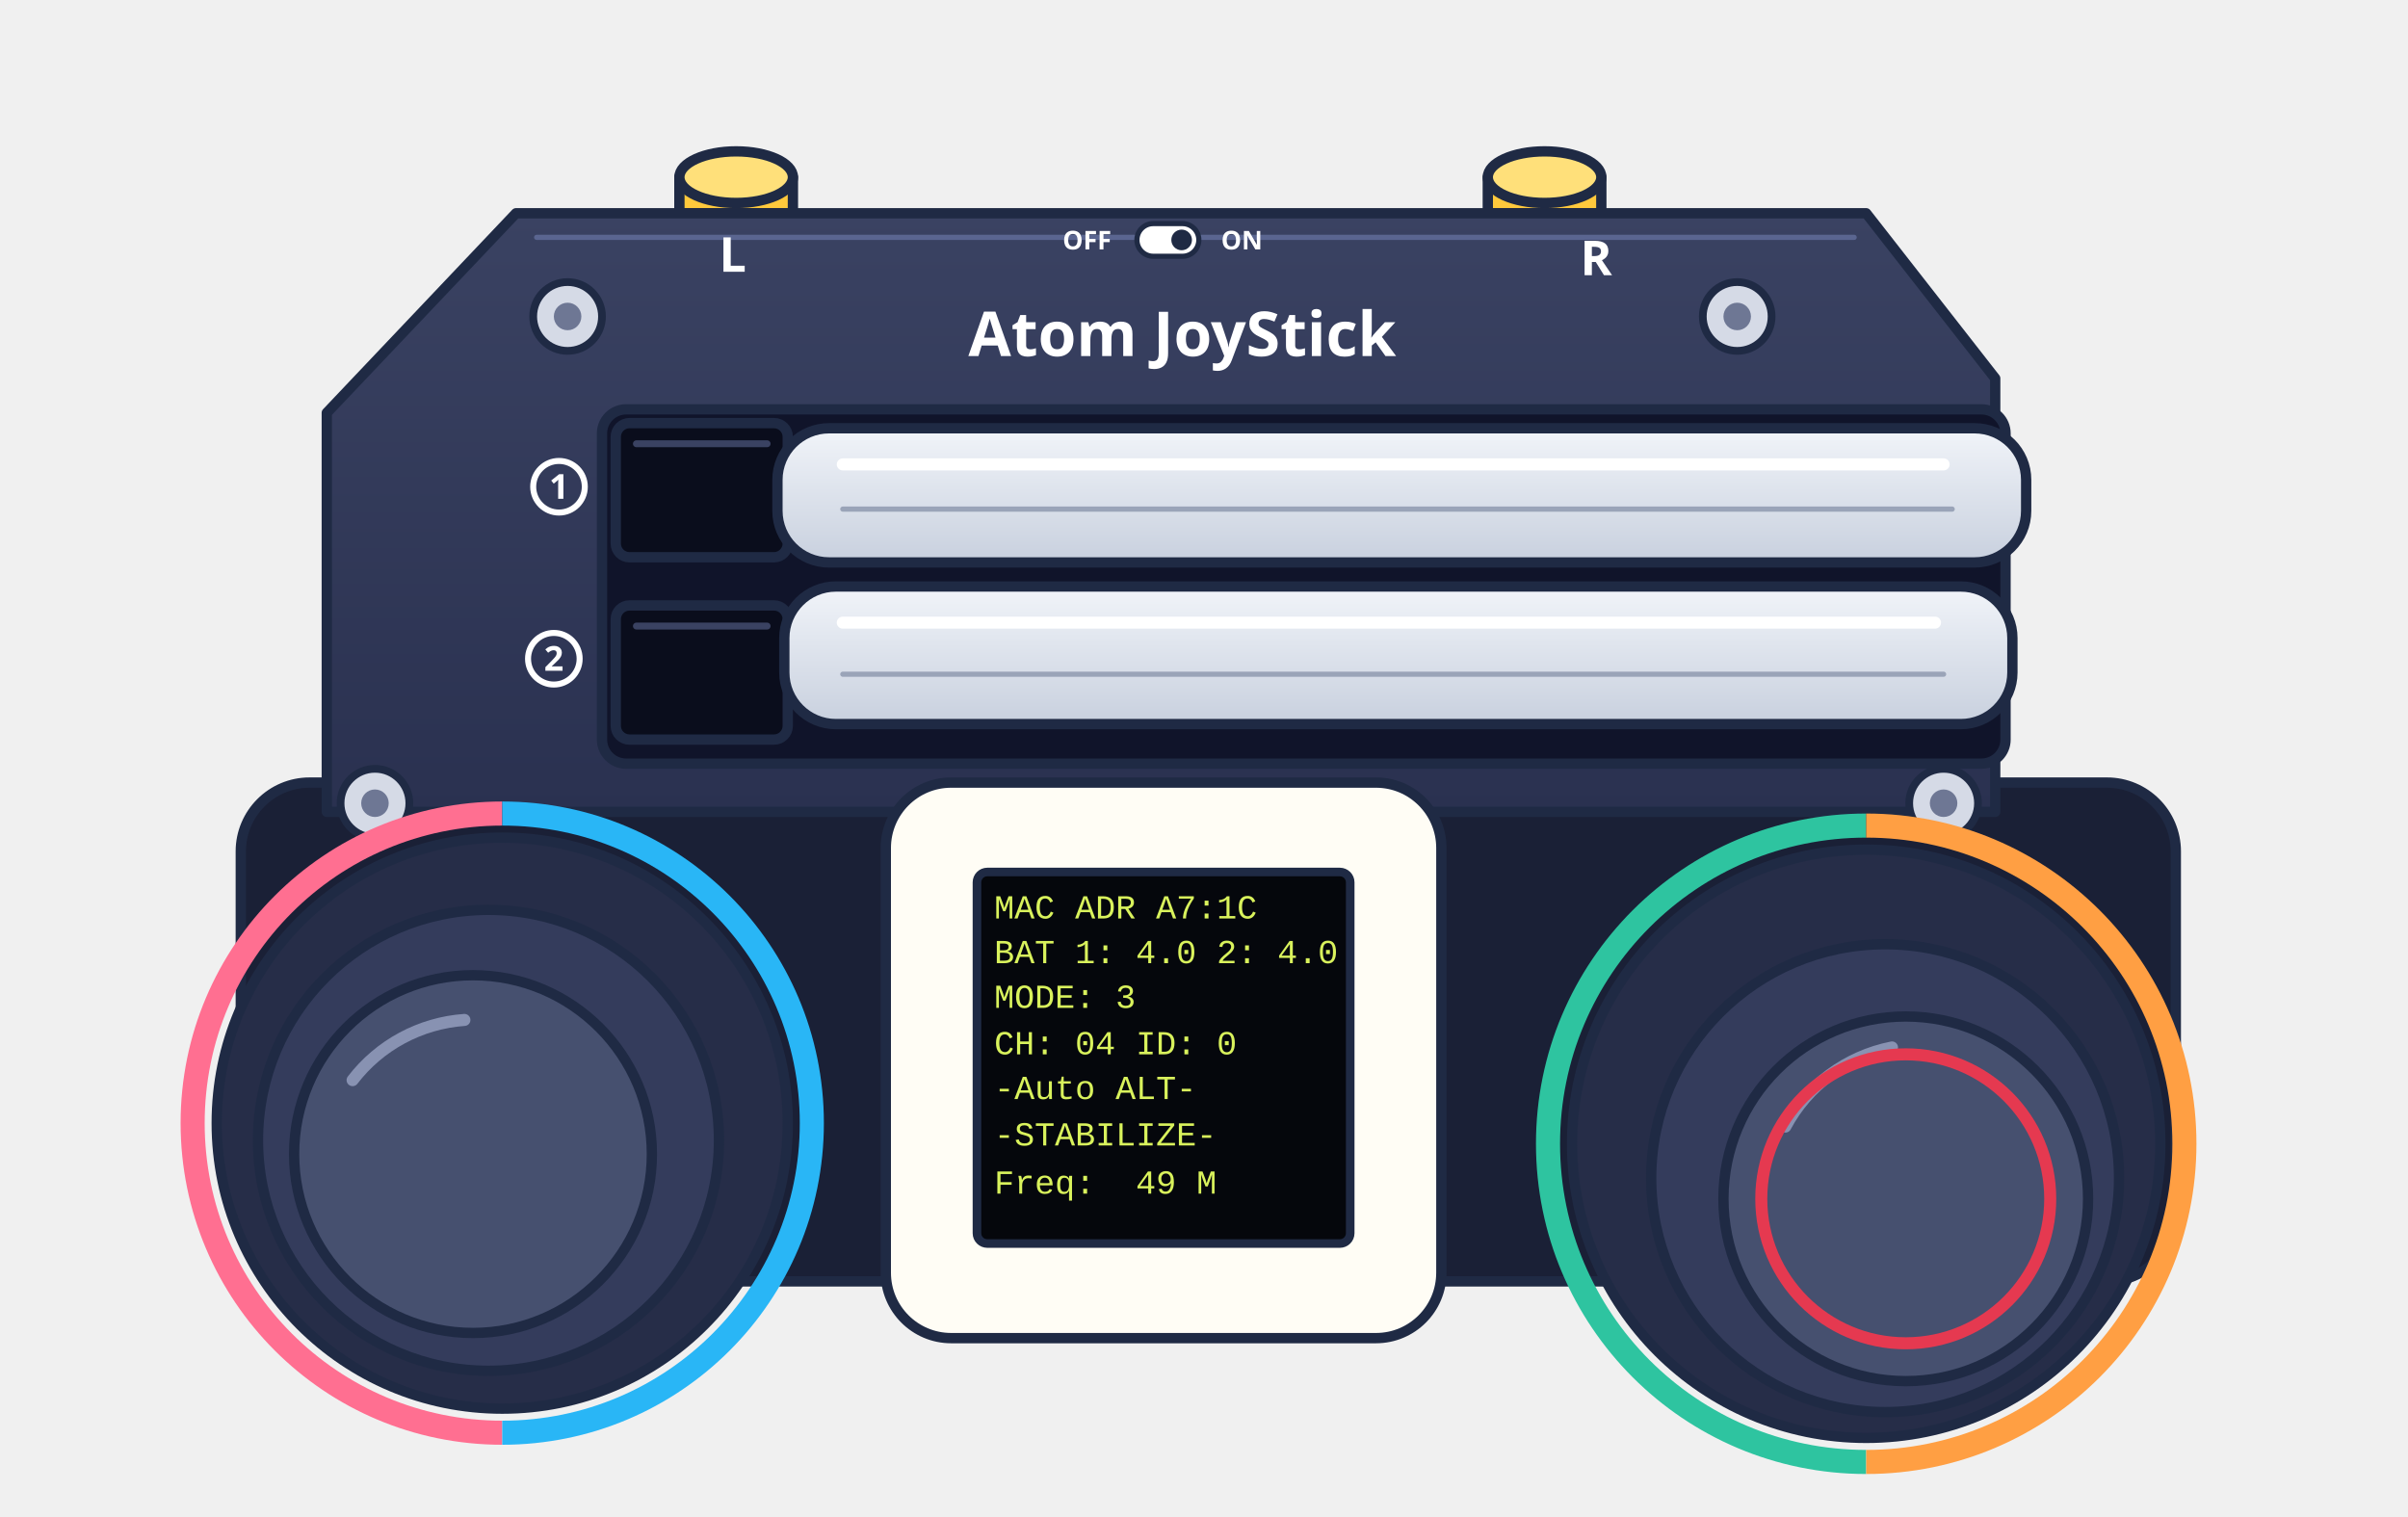
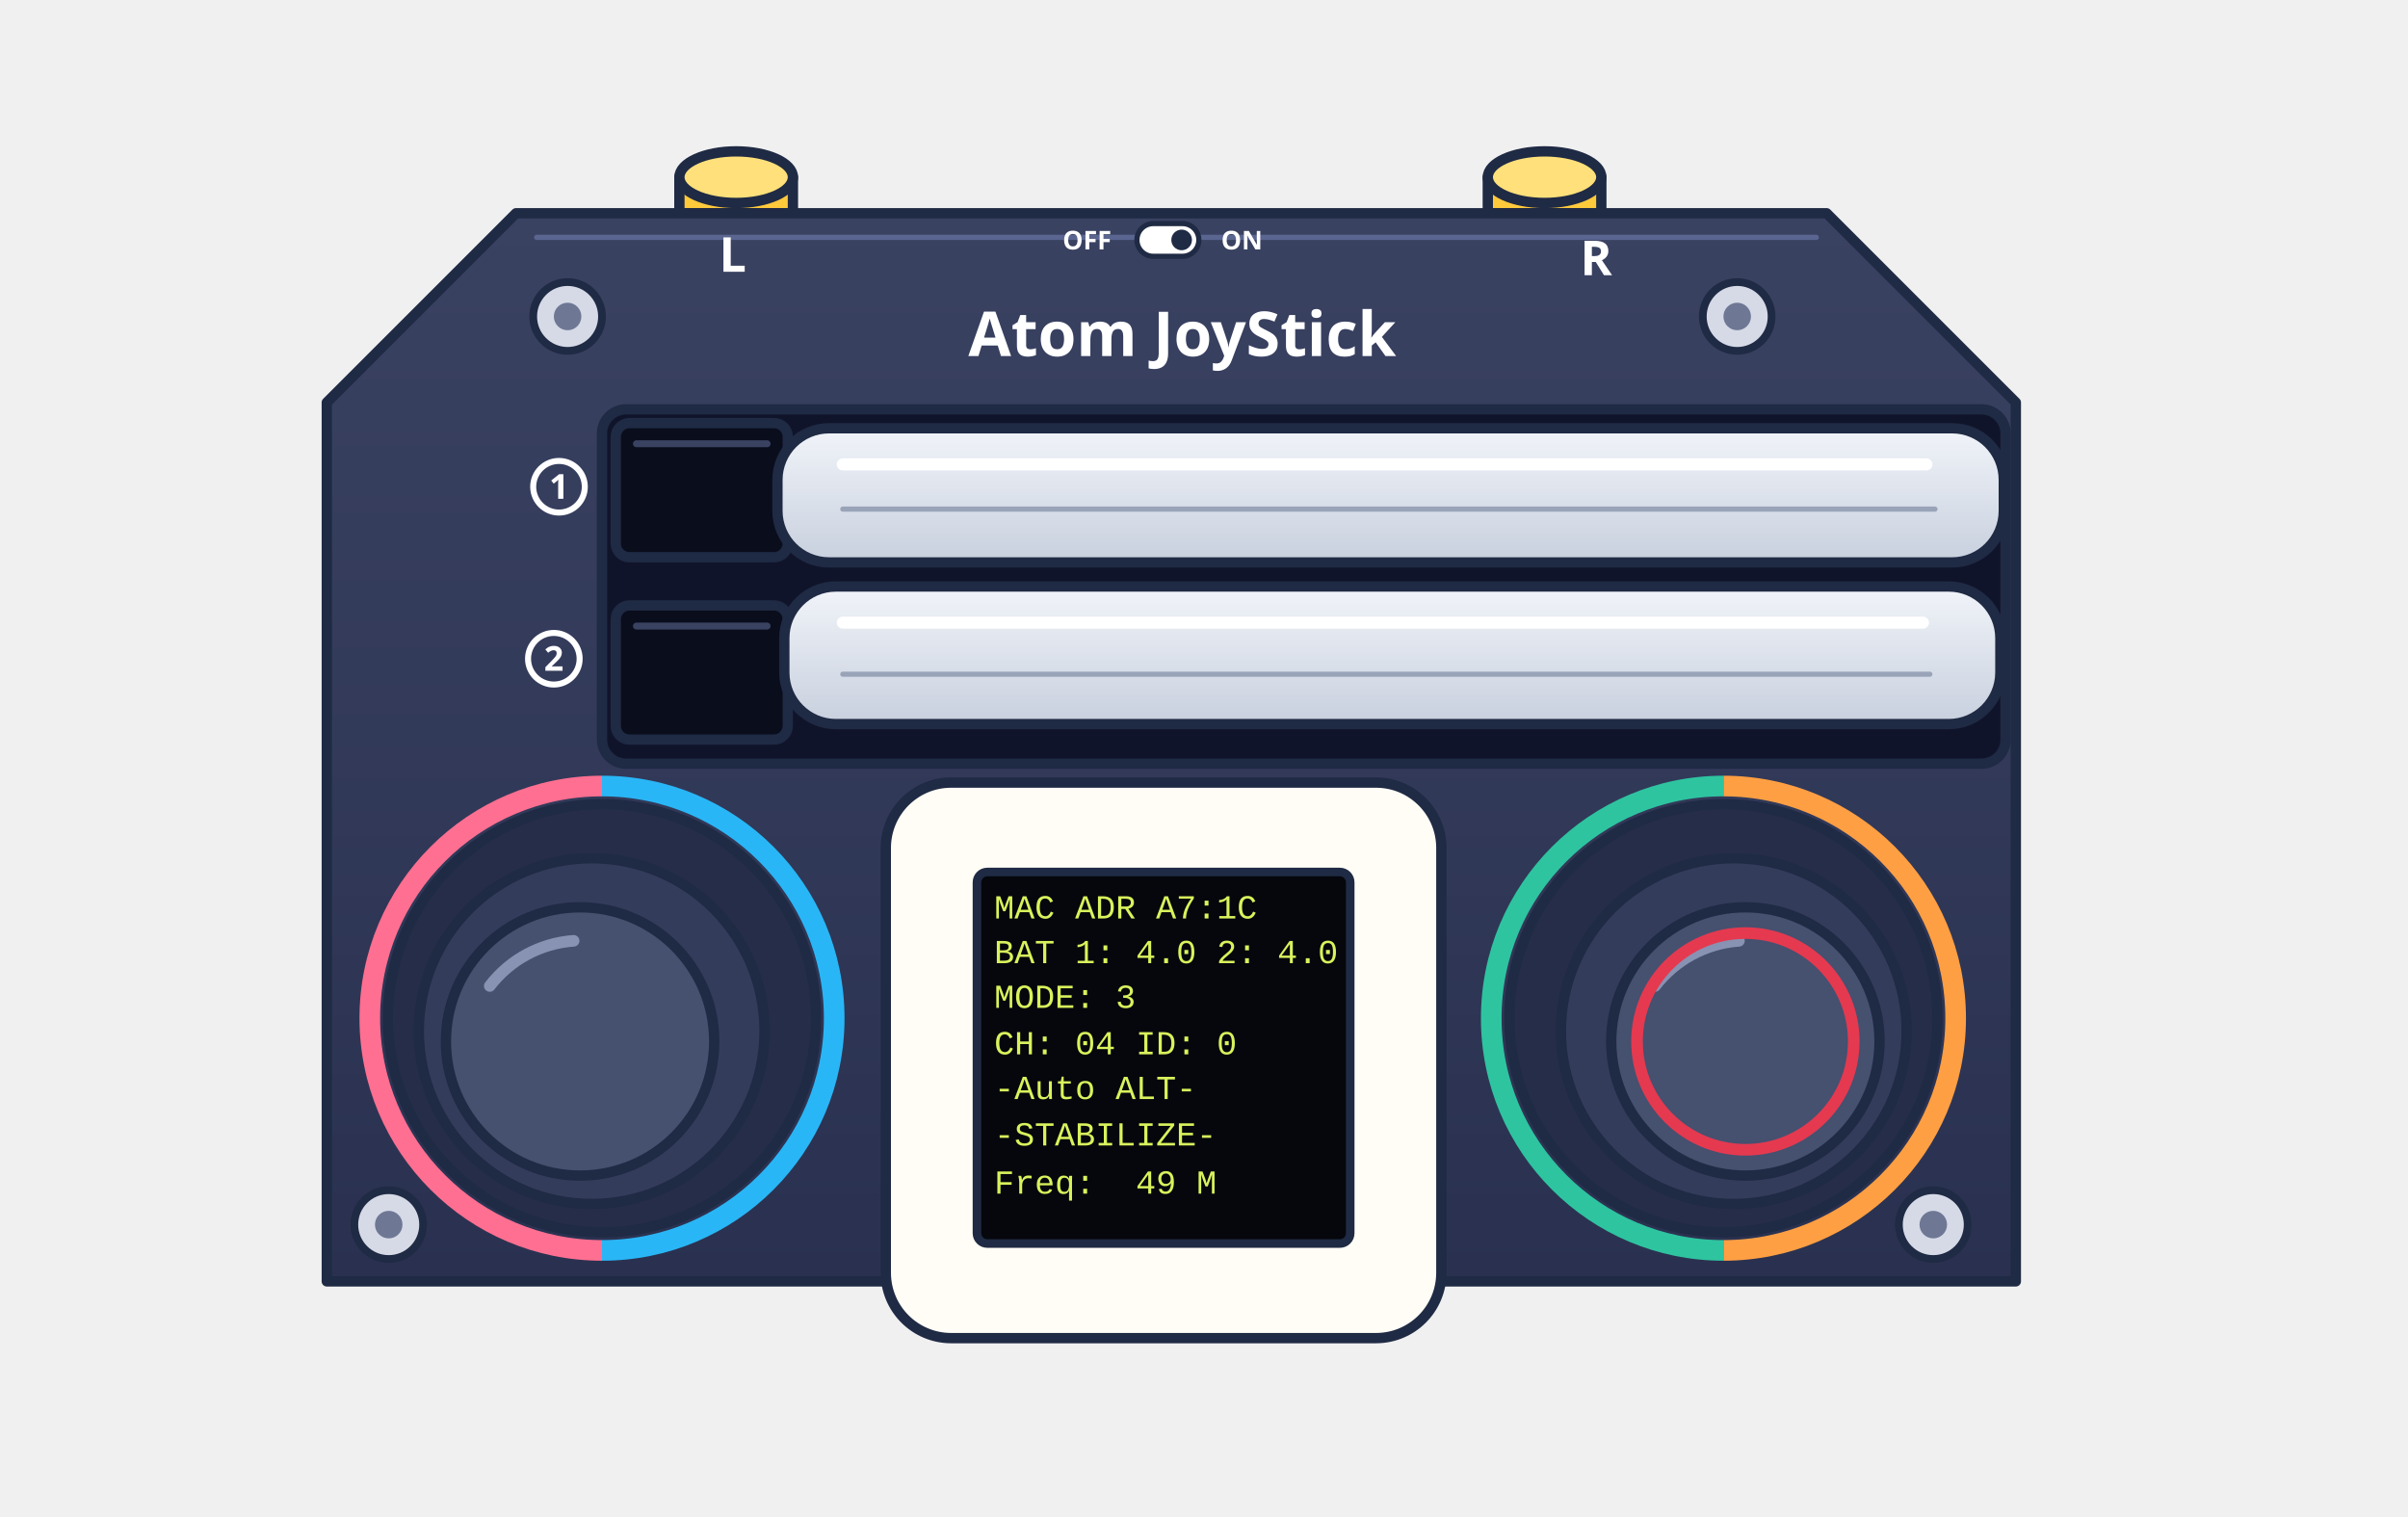
<svg xmlns="http://www.w3.org/2000/svg" viewBox="0 0 1400 882" width="1400" height="882" role="img" aria-label="送信機（Atom JoyStick）のイラスト">
  <style>
    .ol{stroke:#1F2A44;stroke-width:6;stroke-linejoin:round;stroke-linecap:round}
    .wt{fill:#fff;font-family:"M PLUS Rounded 1c","Hiragino Maru Gothic ProN",sans-serif;font-weight:800}
    .lcd{font-family:"Share Tech Mono","Courier New",monospace;font-size:19.6px;fill:#D9F25C;letter-spacing:0}
  </style>
  <defs>
    <linearGradient id="ci-plate" x1="0" y1="0" x2="0" y2="1">
      <stop offset="0" stop-color="#3A4262" />
      <stop offset="1" stop-color="#2A3150" />
    </linearGradient>
    <linearGradient id="ci-bat" x1="0" y1="0" x2="0" y2="1">
      <stop offset="0" stop-color="#F1F4F9" />
      <stop offset="1" stop-color="#C8D0DE" />
    </linearGradient>
  </defs>
  <g class="ol">
    <path d="M395 103V124H461V103Z" fill="#FFC93C" />
    <ellipse cx="428" cy="103" rx="33" ry="15" fill="#FFE07A" />
    <path d="M865 103V124H931V103Z" fill="#FFC93C" />
    <ellipse cx="898" cy="103" rx="33" ry="15" fill="#FFE07A" />
  </g>
-   <rect class="ol" x="140" y="455" width="1125" height="290" rx="40" fill="#1A2036" />
-   <path class="ol" d="M300 124H1085L1160 220V434V472H190V240Z" fill="url(#ci-plate)" />
-   <path d="M312 138H1078" stroke="#5A6590" stroke-width="3" stroke-linecap="round" fill="none" />
+   <path class="ol" d="M300 124H1062L1172 234V745H190V234Z" fill="url(#ci-plate)" />
+   <path d="M312 138H1056" stroke="#5A6590" stroke-width="3" stroke-linecap="round" fill="none" />
  <rect class="ol" x="350" y="238" width="816" height="206" rx="14" fill="#10142A" />
  <rect class="ol" x="358" y="246" width="100" height="78" rx="8" fill="#0A0D1C" />
  <rect class="ol" x="358" y="352" width="100" height="78" rx="8" fill="#0A0D1C" />
  <path d="M370 258H446M370 364H446" stroke="#3A4262" stroke-width="4" stroke-linecap="round" />
-   <rect class="ol" x="452" y="249" width="726" height="78" rx="30" fill="url(#ci-bat)" />
-   <rect class="ol" x="456" y="341" width="714" height="80" rx="30" fill="url(#ci-bat)" />
+   <rect class="ol" x="452" y="249" width="713" height="78" rx="30" fill="url(#ci-bat)" />
+   <rect class="ol" x="456" y="341" width="707" height="80" rx="30" fill="url(#ci-bat)" />
  <g stroke="#fff" stroke-width="7" stroke-linecap="round" fill="none">
-     <path d="M490 270H1130" />
-     <path d="M490 362H1125" />
+     <path d="M490 270H1120" />
+     <path d="M490 362H1118" />
  </g>
  <g stroke="#9AA4B8" stroke-width="3" stroke-linecap="round" fill="none">
-     <path d="M490 296H1135" />
-     <path d="M490 392H1130" />
+     <path d="M490 296H1125" />
+     <path d="M490 392H1122" />
  </g>
  <g fill="none" stroke="#fff" stroke-width="3.5">
    <circle cx="325" cy="283" r="15" />
    <circle cx="322" cy="383" r="15" />
  </g>
  <text class="wt" x="325" y="290" text-anchor="middle" style="font-size:20px">1</text>
  <text class="wt" x="322" y="390" text-anchor="middle" style="font-size:20px">2</text>
  <g class="ol" style="stroke-width:4.5">
    <circle cx="330" cy="184" r="20" fill="#D5DAE6" />
    <circle cx="1010" cy="184" r="20" fill="#D5DAE6" />
-     <circle cx="218" cy="467" r="20" fill="#D5DAE6" />
-     <circle cx="1130" cy="467" r="20" fill="#D5DAE6" />
+     <circle cx="226" cy="712" r="20" fill="#D5DAE6" />
+     <circle cx="1124" cy="712" r="20" fill="#D5DAE6" />
  </g>
  <g fill="#6E7794">
    <circle cx="330" cy="184" r="8" />
    <circle cx="1010" cy="184" r="8" />
-     <circle cx="218" cy="467" r="8" />
-     <circle cx="1130" cy="467" r="8" />
+     <circle cx="226" cy="712" r="8" />
+     <circle cx="1124" cy="712" r="8" />
  </g>
  <text class="wt" x="426" y="158" text-anchor="middle" style="font-size:28px">L</text>
  <text class="wt" x="928" y="160" text-anchor="middle" style="font-size:28px">R</text>
  <text class="wt" x="563" y="207" textLength="232" lengthAdjust="spacingAndGlyphs" style="font-size:36px">Atom JoyStick</text>
  <text class="wt" x="632" y="145" text-anchor="middle" style="font-size:15px">OFF</text>
  <rect x="661" y="130" width="36" height="19" rx="9.5" fill="#fff" stroke="#1F2A44" stroke-width="3" />
  <circle cx="687" cy="139.5" r="6" fill="#1F2A44" />
  <text class="wt" x="722" y="145" text-anchor="middle" style="font-size:15px">ON</text>
  <rect class="ol" x="515" y="455" width="323" height="323" rx="38" fill="#FFFDF5" />
  <rect x="568" y="507" width="217" height="216" rx="6" fill="#05070C" stroke="#1F2A44" stroke-width="5" />
  <g class="lcd">
    <text x="578" y="534">MAC ADR A7:1C</text>
    <text x="578" y="560">BAT 1: 4.0 2: 4.0</text>
    <text x="578" y="586">MODE: 3</text>
    <text x="578" y="613">CH: 04 ID: 0</text>
    <text x="578" y="639">-Auto ALT-</text>
    <text x="578" y="666">-STABILIZE-</text>
    <text x="578" y="694">Freq:  49 M</text>
  </g>
-   <g transform="translate(0,3)">
-     <path d="M292 470A180 180 0 0 0 292 830" fill="none" stroke="#FF6F91" stroke-width="14" />
-     <path d="M292 470A180 180 0 0 1 292 830" fill="none" stroke="#29B6F6" stroke-width="14" />
-     <circle class="ol" cx="292" cy="650" r="166" fill="#262D48" />
-     <circle class="ol" cx="284" cy="660" r="134" fill="#343C5C" />
-     <circle class="ol" cx="275" cy="668" r="104" fill="#46506F" />
-     <path d="M205 625A90 90 0 0 1 270 590" fill="none" stroke="#8892B2" stroke-width="7" stroke-linecap="round" />
+   <g transform="translate(350,592) scale(.75)">
+     <path d="M0 -180A180 180 0 0 0 0 180" fill="none" stroke="#FF6F91" stroke-width="16" />
+     <path d="M0 -180A180 180 0 0 1 0 180" fill="none" stroke="#29B6F6" stroke-width="16" />
+     <g style="stroke-width:8">
+       <circle class="ol" cx="0" cy="0" r="166" fill="#262D48" style="stroke-width:8" />
+       <circle class="ol" cx="-8" cy="10" r="134" fill="#343C5C" style="stroke-width:8" />
+       <circle class="ol" cx="-17" cy="18" r="104" fill="#46506F" style="stroke-width:8" />
+     </g>
+     <path d="M-87 -25A90 90 0 0 1 -22 -60" fill="none" stroke="#8892B2" stroke-width="9" stroke-linecap="round" />
  </g>
-   <g transform="translate(0,-3)">
-     <path d="M1085 483A185 185 0 0 0 1085 853" fill="none" stroke="#2EC4A0" stroke-width="14" />
-     <path d="M1085 483A185 185 0 0 1 1085 853" fill="none" stroke="#FF9F43" stroke-width="14" />
-     <circle class="ol" cx="1085" cy="668" r="171" fill="#262D48" />
-     <circle class="ol" cx="1096" cy="688" r="136" fill="#343C5C" />
-     <circle class="ol" cx="1108" cy="700" r="106" fill="#46506F" />
-     <path d="M1038 658A90 90 0 0 1 1100 612" fill="none" stroke="#8892B2" stroke-width="7" stroke-linecap="round" />
-     <circle cx="1108" cy="700" r="84" fill="none" stroke="#E53950" stroke-width="7" />
+   <g transform="translate(1002,592) scale(.75)">
+     <path d="M0 -180A180 180 0 0 0 0 180" fill="none" stroke="#2EC4A0" stroke-width="16" />
+     <path d="M0 -180A180 180 0 0 1 0 180" fill="none" stroke="#FF9F43" stroke-width="16" />
+     <g style="stroke-width:8">
+       <circle class="ol" cx="0" cy="0" r="166" fill="#262D48" style="stroke-width:8" />
+       <circle class="ol" cx="8" cy="10" r="134" fill="#343C5C" style="stroke-width:8" />
+       <circle class="ol" cx="17" cy="18" r="104" fill="#46506F" style="stroke-width:8" />
+     </g>
+     <path d="M-53 -25A90 90 0 0 1 12 -60" fill="none" stroke="#8892B2" stroke-width="9" stroke-linecap="round" />
+     <circle cx="17" cy="18" r="84" fill="none" stroke="#E53950" stroke-width="9" />
  </g>
</svg>
